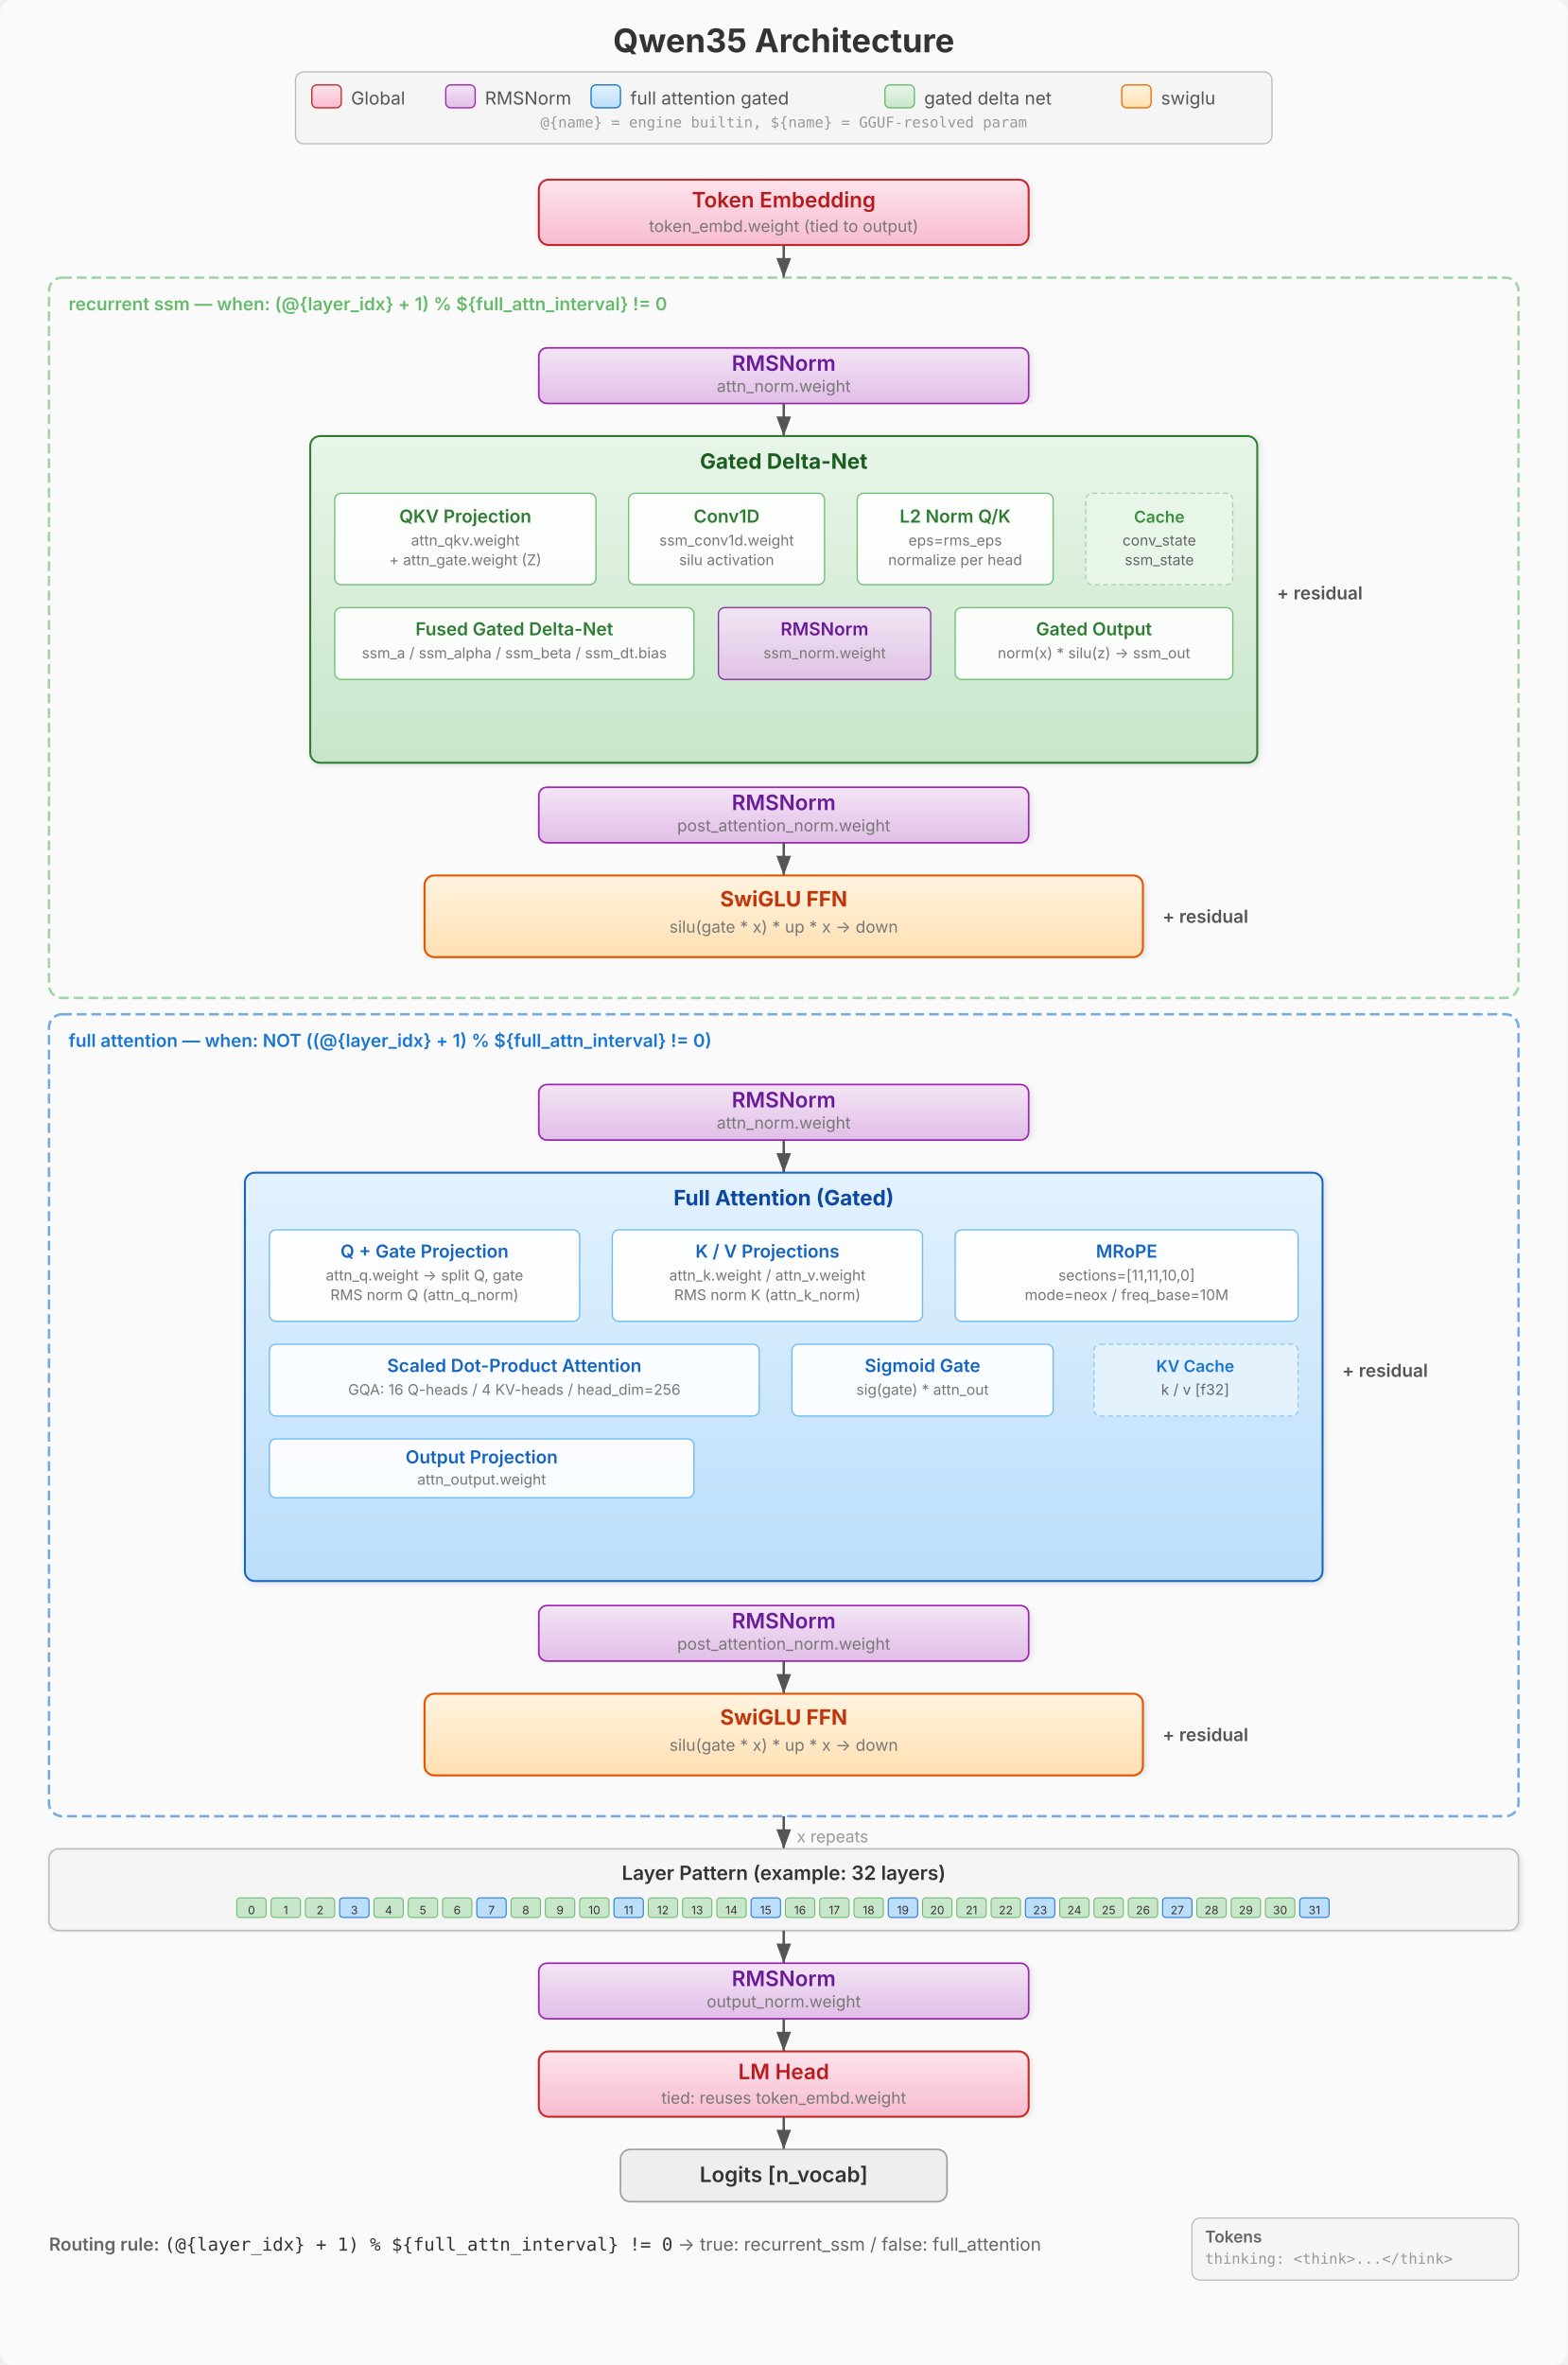
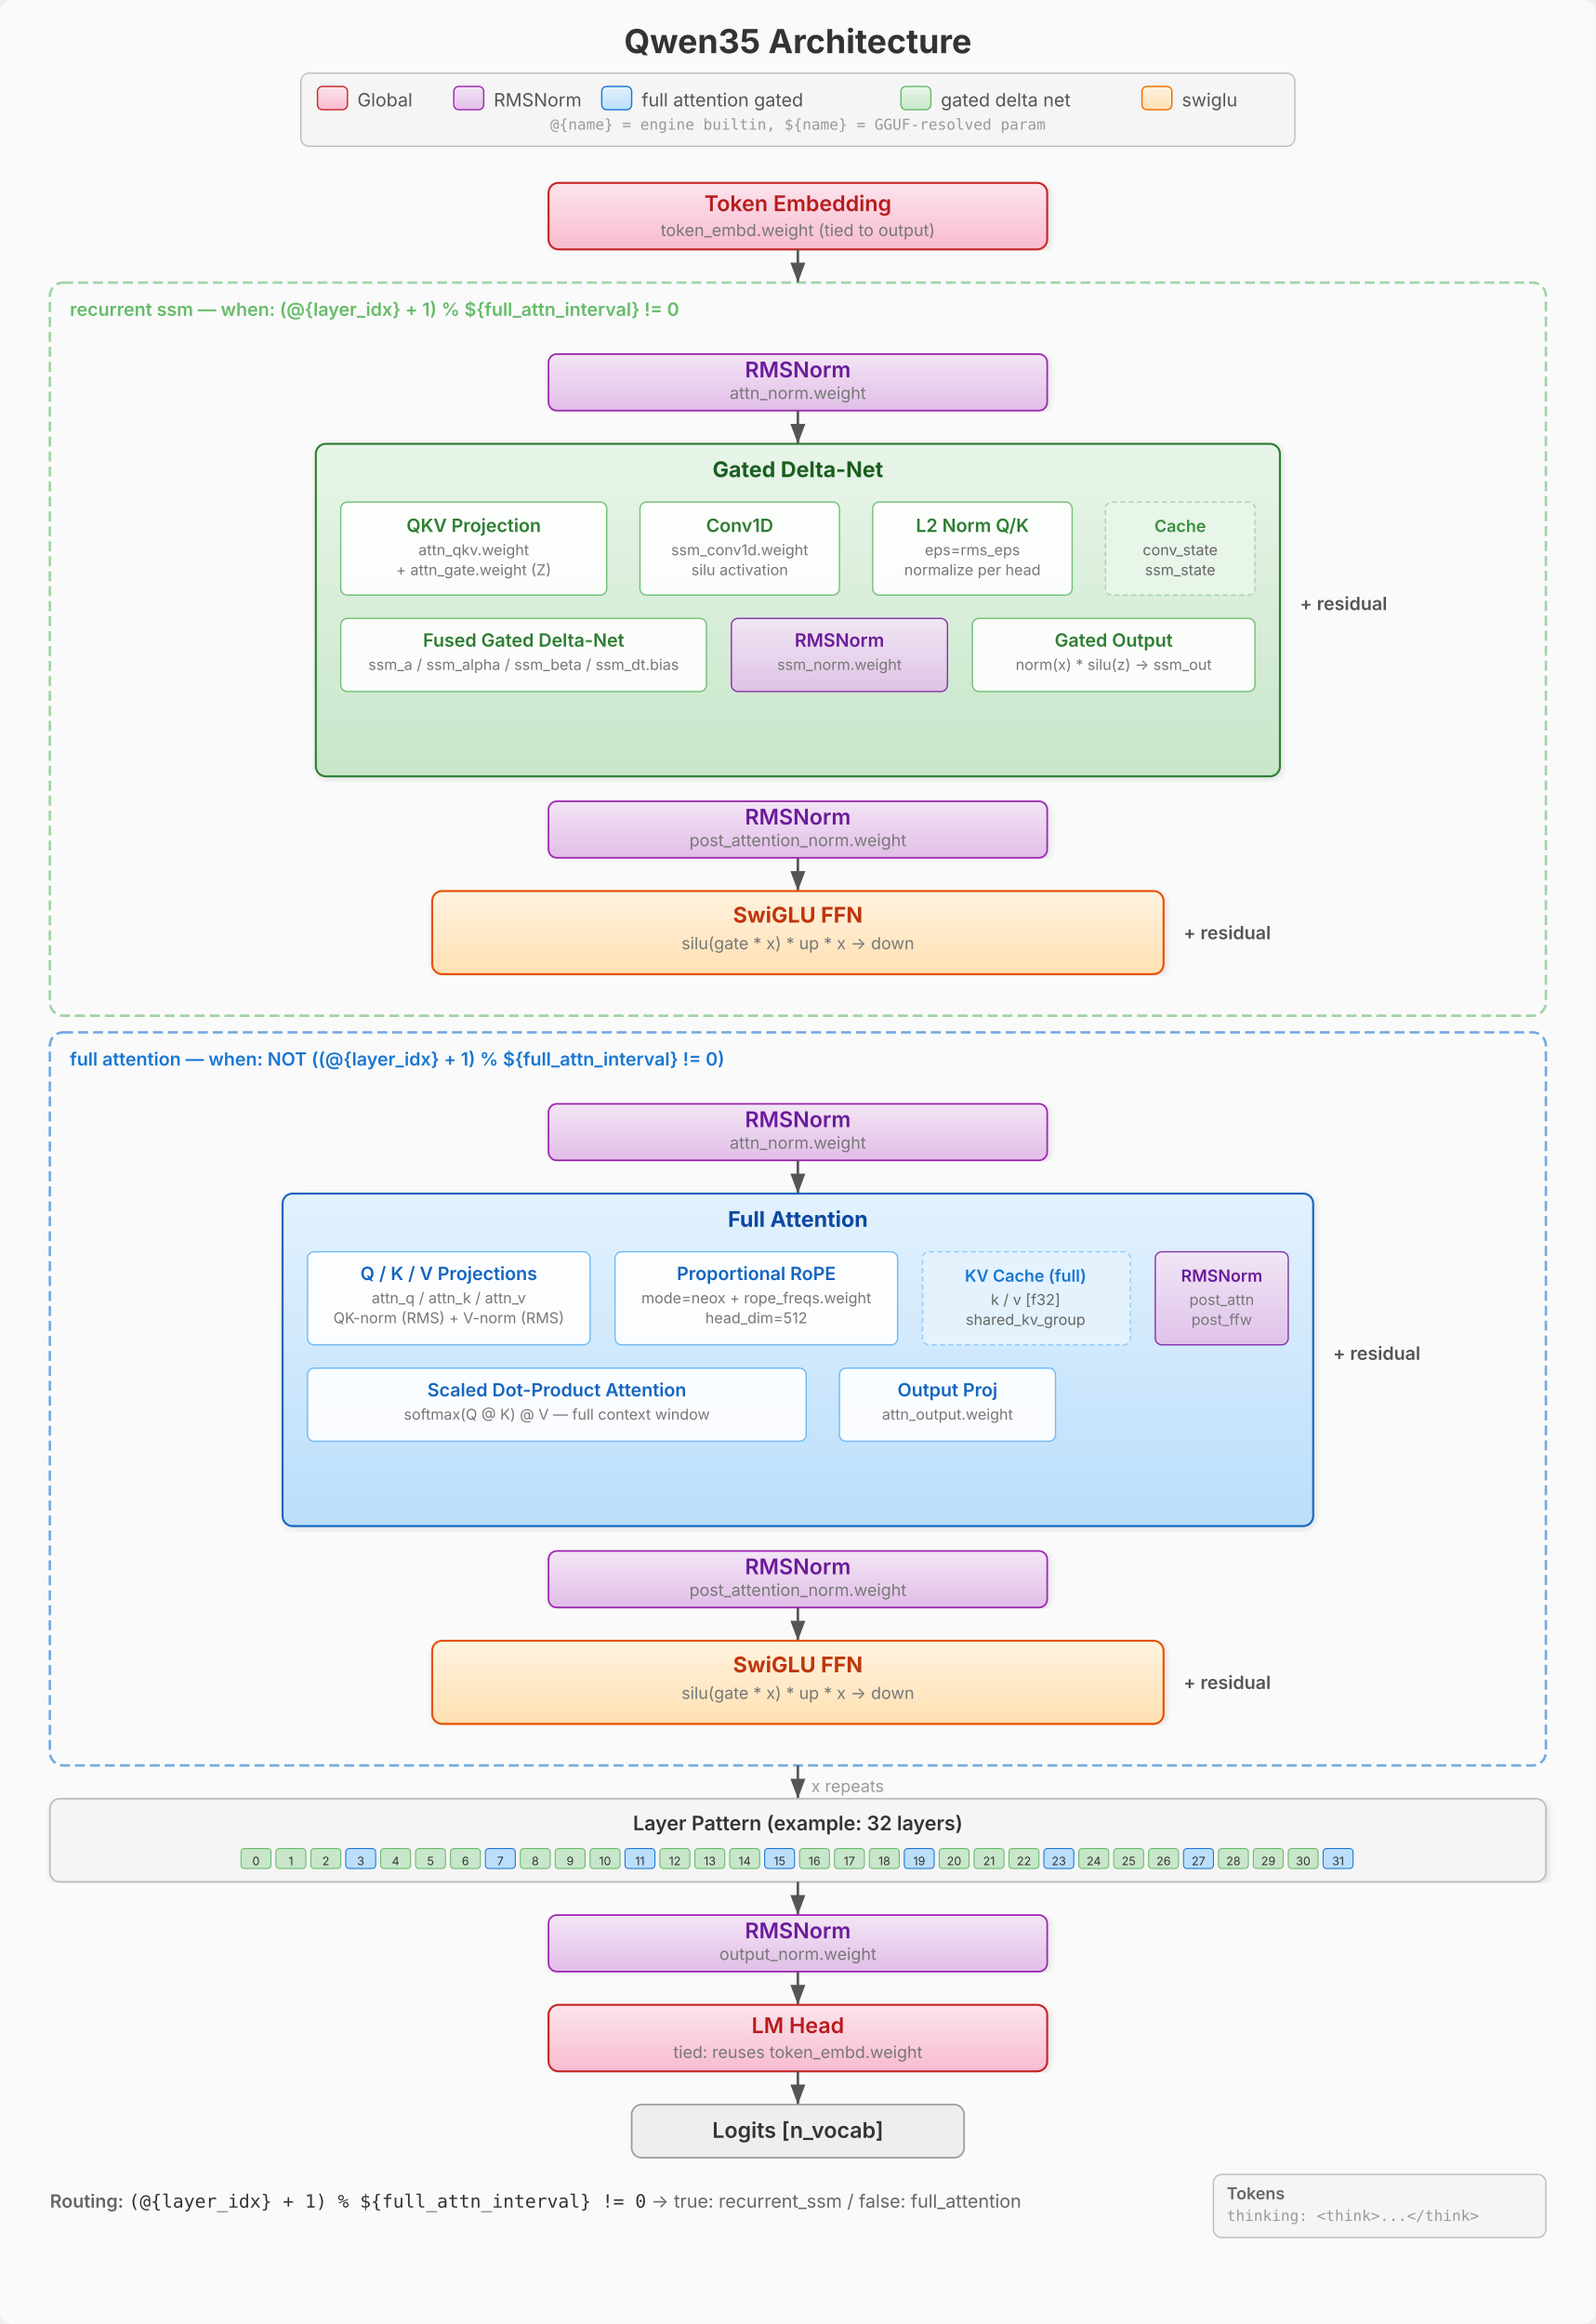
- <svg xmlns="http://www.w3.org/2000/svg" viewBox="0 0 960 1448" font-family="system-ui, -apple-system, sans-serif" font-size="13">
+ <svg xmlns="http://www.w3.org/2000/svg" viewBox="0 0 960 1398" font-family="system-ui, -apple-system, sans-serif" font-size="13">
  <defs>
    <marker id="arrow" markerWidth="8" markerHeight="6" refX="8" refY="3" orient="auto">
      <path d="M0,0 L8,3 L0,6" fill="#555555" />
    </marker>
    <linearGradient id="ssmGrad" x1="0" y1="0" x2="0" y2="1">
      <stop offset="0%" stop-color="#e8f5e9" />
      <stop offset="100%" stop-color="#c8e6c9" />
    </linearGradient>
    <linearGradient id="attnGrad" x1="0" y1="0" x2="0" y2="1">
      <stop offset="0%" stop-color="#e3f2fd" />
      <stop offset="100%" stop-color="#bbdefb" />
    </linearGradient>
+     <linearGradient id="swaGrad" x1="0" y1="0" x2="0" y2="1">
+       <stop offset="0%" stop-color="#e0f7fa" />
+       <stop offset="100%" stop-color="#b2dfdb" />
+     </linearGradient>
    <linearGradient id="ffnGrad" x1="0" y1="0" x2="0" y2="1">
      <stop offset="0%" stop-color="#fff3e0" />
      <stop offset="100%" stop-color="#ffe0b2" />
    </linearGradient>
    <linearGradient id="normGrad" x1="0" y1="0" x2="0" y2="1">
      <stop offset="0%" stop-color="#f3e5f5" />
      <stop offset="100%" stop-color="#e1bee7" />
    </linearGradient>
    <linearGradient id="globalGrad" x1="0" y1="0" x2="0" y2="1">
      <stop offset="0%" stop-color="#fce4ec" />
      <stop offset="100%" stop-color="#f8bbd0" />
    </linearGradient>
    <filter id="shadow" x="-2%" y="-2%" width="104%" height="104%">
      <feDropShadow dx="1" dy="1" stdDeviation="2" flood-opacity="0.12" />
    </filter>
-     <g id="block_full_attention_gated">
+     <g id="block_full_attention">
      <g>
-         <rect width="660" height="250" rx="6" fill="url(#attnGrad)" stroke="#1565c0" stroke-width="1.2" filter="url(#shadow)" />
-         <text x="330" y="20" text-anchor="middle" font-weight="700" font-size="13" fill="#0d47a1">Full Attention (Gated)</text>
+         <rect width="620" height="200" rx="6" fill="url(#attnGrad)" stroke="#1565c0" stroke-width="1.2" filter="url(#shadow)" />
+         <text x="310" y="20" text-anchor="middle" font-weight="700" font-size="13" fill="#0d47a1">Full Attention</text>
        <g transform="translate(15, 35)">
-           <rect width="190" height="56" rx="4" fill="#fff" stroke="#64b5f6" stroke-width="0.8" opacity="0.9" />
-           <text x="95" y="17" text-anchor="middle" font-size="11" font-weight="600" fill="#1565c0">Q + Gate Projection</text>
-           <text x="95" y="31" text-anchor="middle" font-size="9" fill="#777">attn_q.weight -&gt; split Q, gate</text>
-           <text x="95" y="43" text-anchor="middle" font-size="9" fill="#777">RMS norm Q (attn_q_norm)</text>
-         </g>
-         <g transform="translate(225, 35)">
-           <rect width="190" height="56" rx="4" fill="#fff" stroke="#64b5f6" stroke-width="0.8" opacity="0.9" />
-           <text x="95" y="17" text-anchor="middle" font-size="11" font-weight="600" fill="#1565c0">K / V Projections</text>
-           <text x="95" y="31" text-anchor="middle" font-size="9" fill="#777">attn_k.weight / attn_v.weight</text>
-           <text x="95" y="43" text-anchor="middle" font-size="9" fill="#777">RMS norm K (attn_k_norm)</text>
-         </g>
-         <g transform="translate(435, 35)">
-           <rect width="210" height="56" rx="4" fill="#fff" stroke="#64b5f6" stroke-width="0.8" opacity="0.9" />
-           <text x="105" y="17" text-anchor="middle" font-size="11" font-weight="600" fill="#1565c0">MRoPE</text>
-           <text x="105" y="31" text-anchor="middle" font-size="9" fill="#777">sections=[11,11,10,0]</text>
-           <text x="105" y="43" text-anchor="middle" font-size="9" fill="#777">mode=neox / freq_base=10M</text>
+           <rect width="170" height="56" rx="4" fill="#fff" stroke="#64b5f6" stroke-width="0.8" opacity="0.9" />
+           <text x="85" y="17" text-anchor="middle" font-size="11" font-weight="600" fill="#1565c0">Q / K / V Projections</text>
+           <text x="85" y="31" text-anchor="middle" font-size="9" fill="#777">attn_q / attn_k / attn_v</text>
+           <text x="85" y="43" text-anchor="middle" font-size="9" fill="#777">QK-norm (RMS) + V-norm (RMS)</text>
+         </g>
+         <g transform="translate(200, 35)">
+           <rect width="170" height="56" rx="4" fill="#fff" stroke="#64b5f6" stroke-width="0.8" opacity="0.9" />
+           <text x="85" y="17" text-anchor="middle" font-size="11" font-weight="600" fill="#1565c0">Proportional RoPE</text>
+           <text x="85" y="31" text-anchor="middle" font-size="9" fill="#777">mode=neox + rope_freqs.weight</text>
+           <text x="85" y="43" text-anchor="middle" font-size="9" fill="#777">head_dim=512</text>
        </g>
        <g transform="translate(15, 105)">
          <rect width="300" height="44" rx="4" fill="#fff" stroke="#64b5f6" stroke-width="0.8" opacity="0.9" />
          <text x="150" y="17" text-anchor="middle" font-size="11" font-weight="600" fill="#1565c0">Scaled Dot-Product Attention</text>
-           <text x="150" y="31" text-anchor="middle" font-size="9" fill="#777">GQA: 16 Q-heads / 4 KV-heads / head_dim=256</text>
+           <text x="150" y="31" text-anchor="middle" font-size="9" fill="#777">softmax(Q @ K) @ V — full context window</text>
        </g>
        <g transform="translate(335, 105)">
-           <rect width="160" height="44" rx="4" fill="#fff" stroke="#64b5f6" stroke-width="0.8" opacity="0.9" />
-           <text x="80" y="17" text-anchor="middle" font-size="11" font-weight="600" fill="#1565c0">Sigmoid Gate</text>
-           <text x="80" y="31" text-anchor="middle" font-size="9" fill="#777">sig(gate) * attn_out</text>
-         </g>
-         <g transform="translate(15, 163)">
-           <rect width="260" height="36" rx="4" fill="#fff" stroke="#64b5f6" stroke-width="0.8" opacity="0.9" />
-           <text x="130" y="15" text-anchor="middle" font-size="11" font-weight="600" fill="#1565c0">Output Projection</text>
-           <text x="130" y="28" text-anchor="middle" font-size="9" fill="#777">attn_output.weight</text>
-         </g>
-         <g transform="translate(520, 105)">
-           <rect width="125" height="44" rx="4" fill="#e3f2fd" stroke="#90caf9" stroke-width="0.8" stroke-dasharray="3,2" />
-           <text x="62" y="17" text-anchor="middle" font-size="10" font-weight="600" fill="#1976d2">KV Cache</text>
-           <text x="62" y="31" text-anchor="middle" font-size="9" fill="#666">k / v [f32]</text>
+           <rect width="130" height="44" rx="4" fill="#fff" stroke="#64b5f6" stroke-width="0.8" opacity="0.9" />
+           <text x="65" y="17" text-anchor="middle" font-size="11" font-weight="600" fill="#1565c0">Output Proj</text>
+           <text x="65" y="31" text-anchor="middle" font-size="9" fill="#777">attn_output.weight</text>
+         </g>
+         <g transform="translate(385, 35)">
+           <rect width="125" height="56" rx="4" fill="#e3f2fd" stroke="#90caf9" stroke-width="0.8" stroke-dasharray="3,2" />
+           <text x="62" y="18" text-anchor="middle" font-size="10" font-weight="600" fill="#1976d2">KV Cache (full)</text>
+           <text x="62" y="32" text-anchor="middle" font-size="9" fill="#666">k / v [f32]</text>
+           <text x="62" y="44" text-anchor="middle" font-size="9" fill="#666">shared_kv_group</text>
+         </g>
+         <g transform="translate(525, 35)">
+           <rect width="80" height="56" rx="4" fill="url(#normGrad)" stroke="#7b1fa2" stroke-width="0.8" opacity="0.9" />
+           <text x="40" y="18" text-anchor="middle" font-size="10" font-weight="600" fill="#6a1b9a">RMSNorm</text>
+           <text x="40" y="32" text-anchor="middle" font-size="9" fill="#777">post_attn</text>
+           <text x="40" y="44" text-anchor="middle" font-size="9" fill="#777">post_ffw</text>
        </g>
      </g>
    </g>
-     <g id="block_gated_delta_net">
+     <g id="block_recurrent_ssm">
      <g>
        <rect width="580" height="200" rx="6" fill="url(#ssmGrad)" stroke="#2e7d32" stroke-width="1.2" filter="url(#shadow)" />
        <text x="290" y="20" text-anchor="middle" font-weight="700" font-size="13" fill="#1b5e20">Gated Delta-Net</text>
        <g transform="translate(15, 35)">
          <rect width="160" height="56" rx="4" fill="#fff" stroke="#66bb6a" stroke-width="0.8" opacity="0.9" />
          <text x="80" y="18" text-anchor="middle" font-size="11" font-weight="600" fill="#2e7d32">QKV Projection</text>
          <text x="80" y="32" text-anchor="middle" font-size="9" fill="#777">attn_qkv.weight</text>
          <text x="80" y="44" text-anchor="middle" font-size="9" fill="#777">+ attn_gate.weight (Z)</text>
        </g>
        <g transform="translate(195, 35)">
          <rect width="120" height="56" rx="4" fill="#fff" stroke="#66bb6a" stroke-width="0.8" opacity="0.9" />
          <text x="60" y="18" text-anchor="middle" font-size="11" font-weight="600" fill="#2e7d32">Conv1D</text>
          <text x="60" y="32" text-anchor="middle" font-size="9" fill="#777">ssm_conv1d.weight</text>
          <text x="60" y="44" text-anchor="middle" font-size="9" fill="#777">silu activation</text>
        </g>
        <g transform="translate(335, 35)">
          <rect width="120" height="56" rx="4" fill="#fff" stroke="#66bb6a" stroke-width="0.8" opacity="0.9" />
          <text x="60" y="18" text-anchor="middle" font-size="11" font-weight="600" fill="#2e7d32">L2 Norm Q/K</text>
          <text x="60" y="32" text-anchor="middle" font-size="9" fill="#777">eps=rms_eps</text>
          <text x="60" y="44" text-anchor="middle" font-size="9" fill="#777">normalize per head</text>
        </g>
        <g transform="translate(15, 105)">
          <rect width="220" height="44" rx="4" fill="#fff" stroke="#66bb6a" stroke-width="0.8" opacity="0.9" />
          <text x="110" y="17" text-anchor="middle" font-size="11" font-weight="600" fill="#2e7d32">Fused Gated Delta-Net</text>
          <text x="110" y="31" text-anchor="middle" font-size="9" fill="#777">ssm_a / ssm_alpha / ssm_beta / ssm_dt.bias</text>
        </g>
        <g transform="translate(250, 105)">
          <rect width="130" height="44" rx="4" fill="url(#normGrad)" stroke="#7b1fa2" stroke-width="0.8" opacity="0.9" />
          <text x="65" y="17" text-anchor="middle" font-size="11" font-weight="600" fill="#6a1b9a">RMSNorm</text>
          <text x="65" y="31" text-anchor="middle" font-size="9" fill="#777">ssm_norm.weight</text>
        </g>
        <g transform="translate(395, 105)">
          <rect width="170" height="44" rx="4" fill="#fff" stroke="#66bb6a" stroke-width="0.8" opacity="0.9" />
          <text x="85" y="17" text-anchor="middle" font-size="11" font-weight="600" fill="#2e7d32">Gated Output</text>
          <text x="85" y="31" text-anchor="middle" font-size="9" fill="#777">norm(x) * silu(z) -&gt; ssm_out</text>
        </g>
        <g transform="translate(475, 35)">
          <rect width="90" height="56" rx="4" fill="#e8f5e9" stroke="#a5d6a7" stroke-width="0.8" stroke-dasharray="3,2" />
          <text x="45" y="18" text-anchor="middle" font-size="10" font-weight="600" fill="#388e3c">Cache</text>
          <text x="45" y="32" text-anchor="middle" font-size="9" fill="#666">conv_state</text>
          <text x="45" y="44" text-anchor="middle" font-size="9" fill="#666">ssm_state</text>
        </g>
      </g>
    </g>
    <g id="block_swiglu">
      <g>
        <rect width="440" height="50" rx="6" fill="url(#ffnGrad)" stroke="#e65100" stroke-width="1.2" filter="url(#shadow)" />
        <text x="220" y="19" text-anchor="middle" font-weight="700" font-size="13" fill="#bf360c">SwiGLU FFN</text>
        <text x="220" y="35" text-anchor="middle" font-size="10" fill="#777">silu(gate * x) * up * x -&gt; down</text>
      </g>
    </g>
  </defs>
-   <rect width="960" height="1448" fill="#fafafa" rx="8" />
+   <rect width="960" height="1398" fill="#fafafa" rx="8" />
  <text x="480" y="32" text-anchor="middle" font-size="20" font-weight="bold" fill="#333333">Qwen35 Architecture</text>
  <rect x="181" y="44" width="598" height="44" rx="5" fill="#f5f5f5" stroke="#bdbdbd" stroke-width="0.8" />
  <g transform="translate(191, 52)">
    <rect x="0" width="18" height="14" rx="3" fill="url(#globalGrad)" stroke="#C62828" stroke-width="0.8" />
    <text x="24" y="12" font-size="11" fill="#555555">Global</text>
    <rect x="82" width="18" height="14" rx="3" fill="url(#normGrad)" stroke="#9C27B0" stroke-width="0.8" />
    <text x="106" y="12" font-size="11" fill="#555555">RMSNorm</text>
    <rect x="171" width="18" height="14" rx="3" fill="url(#attnGrad)" stroke="#1976D2" stroke-width="0.8" />
    <text x="195" y="12" font-size="11" fill="#555555">full attention gated</text>
    <rect x="351" width="18" height="14" rx="3" fill="url(#ssmGrad)" stroke="#66BB6A" stroke-width="0.8" />
    <text x="375" y="12" font-size="11" fill="#555555">gated delta net</text>
    <rect x="496" width="18" height="14" rx="3" fill="url(#ffnGrad)" stroke="#EF6C00" stroke-width="0.8" />
    <text x="520" y="12" font-size="11" fill="#555555">swiglu</text>
  </g>
  <text x="480" y="78" text-anchor="middle" font-size="9" fill="#999999" font-family="monospace">@{name} = engine builtin, ${name} = GGUF-resolved param</text>
  <g transform="translate(330, 110)">
    <rect width="300" height="40" rx="6" fill="url(#globalGrad)" stroke="#C62828" stroke-width="1.2" filter="url(#shadow)" />
    <text x="150" y="17" text-anchor="middle" font-weight="600" fill="#b71c1c">Token Embedding</text>
    <text x="150" y="32" text-anchor="middle" font-size="10" fill="#777777">token_embd.weight (tied to output)</text>
  </g>
  <line x1="480" y1="150" x2="480" y2="170" stroke="#555555" stroke-width="1.5" marker-end="url(#arrow)" />
  <rect x="30" y="170" width="900" height="441" rx="8" fill="none" stroke="#66BB6A" stroke-width="1.5" stroke-dasharray="6,3" opacity="0.6" />
  <text x="42" y="190" font-size="11" font-weight="600" fill="#66BB6A">recurrent ssm — when: (@{layer_idx} + 1) % ${full_attn_interval} != 0</text>
  <g transform="translate(330, 213)">
    <rect width="300" height="34" rx="5" fill="url(#normGrad)" stroke="#9C27B0" stroke-width="1" filter="url(#shadow)" />
    <text x="150" y="14" text-anchor="middle" font-weight="600" fill="#6a1b9a">RMSNorm</text>
    <text x="150" y="27" text-anchor="middle" font-size="10" fill="#777777">attn_norm.weight</text>
  </g>
  <line x1="480" y1="247" x2="480" y2="267" stroke="#555555" stroke-width="1.5" marker-end="url(#arrow)" />
-   <use href="#block_gated_delta_net" transform="translate(190, 267)" />
+   <use href="#block_recurrent_ssm" transform="translate(190, 267)" />
  <text x="782" y="367" font-size="11" fill="#555555" font-weight="600">+ residual</text>
  <g transform="translate(330, 482)">
    <rect width="300" height="34" rx="5" fill="url(#normGrad)" stroke="#9C27B0" stroke-width="1" filter="url(#shadow)" />
    <text x="150" y="14" text-anchor="middle" font-weight="600" fill="#6a1b9a">RMSNorm</text>
    <text x="150" y="27" text-anchor="middle" font-size="10" fill="#777777">post_attention_norm.weight</text>
  </g>
  <line x1="480" y1="516" x2="480" y2="536" stroke="#555555" stroke-width="1.5" marker-end="url(#arrow)" />
  <use href="#block_swiglu" transform="translate(260, 536)" />
  <text x="712" y="565" font-size="11" fill="#555555" font-weight="600">+ residual</text>
-   <rect x="30" y="621" width="900" height="491" rx="8" fill="none" stroke="#1976D2" stroke-width="1.5" stroke-dasharray="6,3" opacity="0.6" />
+   <rect x="30" y="621" width="900" height="441" rx="8" fill="none" stroke="#1976D2" stroke-width="1.5" stroke-dasharray="6,3" opacity="0.6" />
  <text x="42" y="641" font-size="11" font-weight="600" fill="#1976D2">full attention — when: NOT ((@{layer_idx} + 1) % ${full_attn_interval} != 0)</text>
  <g transform="translate(330, 664)">
    <rect width="300" height="34" rx="5" fill="url(#normGrad)" stroke="#9C27B0" stroke-width="1" filter="url(#shadow)" />
    <text x="150" y="14" text-anchor="middle" font-weight="600" fill="#6a1b9a">RMSNorm</text>
    <text x="150" y="27" text-anchor="middle" font-size="10" fill="#777777">attn_norm.weight</text>
  </g>
  <line x1="480" y1="698" x2="480" y2="718" stroke="#555555" stroke-width="1.5" marker-end="url(#arrow)" />
-   <use href="#block_full_attention_gated" transform="translate(150, 718)" />
-   <text x="822" y="843" font-size="11" fill="#555555" font-weight="600">+ residual</text>
-   <g transform="translate(330, 983)">
+   <use href="#block_full_attention" transform="translate(170, 718)" />
+   <text x="802" y="818" font-size="11" fill="#555555" font-weight="600">+ residual</text>
+   <g transform="translate(330, 933)">
    <rect width="300" height="34" rx="5" fill="url(#normGrad)" stroke="#9C27B0" stroke-width="1" filter="url(#shadow)" />
    <text x="150" y="14" text-anchor="middle" font-weight="600" fill="#6a1b9a">RMSNorm</text>
    <text x="150" y="27" text-anchor="middle" font-size="10" fill="#777777">post_attention_norm.weight</text>
  </g>
-   <line x1="480" y1="1017" x2="480" y2="1037" stroke="#555555" stroke-width="1.5" marker-end="url(#arrow)" />
-   <use href="#block_swiglu" transform="translate(260, 1037)" />
-   <text x="712" y="1066" font-size="11" fill="#555555" font-weight="600">+ residual</text>
-   <line x1="480" y1="1112" x2="480" y2="1132" stroke="#555555" stroke-width="1.5" marker-end="url(#arrow)" />
-   <text x="488" y="1128" font-size="10" fill="#999999">x repeats</text>
-   <g transform="translate(30, 1132)">
+   <line x1="480" y1="967" x2="480" y2="987" stroke="#555555" stroke-width="1.5" marker-end="url(#arrow)" />
+   <use href="#block_swiglu" transform="translate(260, 987)" />
+   <text x="712" y="1016" font-size="11" fill="#555555" font-weight="600">+ residual</text>
+   <line x1="480" y1="1062" x2="480" y2="1082" stroke="#555555" stroke-width="1.5" marker-end="url(#arrow)" />
+   <text x="488" y="1078" font-size="10" fill="#999999">x repeats</text>
+   <g transform="translate(30, 1082)">
    <rect width="900" height="50" rx="6" fill="#f5f5f5" stroke="#bdbdbd" stroke-width="1" filter="url(#shadow)" />
    <text x="450" y="19" text-anchor="middle" font-size="12" font-weight="600" fill="#333333">Layer Pattern (example: 32 layers)</text>
    <g transform="translate(115, 30)">
      <rect x="0" width="18" height="12" rx="2" fill="#c8e6c9" stroke="#66BB6A" stroke-width="0.6" />
      <text x="9" y="10" text-anchor="middle" font-size="7" fill="#333333">0</text>
      <rect x="21" width="18" height="12" rx="2" fill="#c8e6c9" stroke="#66BB6A" stroke-width="0.6" />
      <text x="30" y="10" text-anchor="middle" font-size="7" fill="#333333">1</text>
      <rect x="42" width="18" height="12" rx="2" fill="#c8e6c9" stroke="#66BB6A" stroke-width="0.6" />
      <text x="51" y="10" text-anchor="middle" font-size="7" fill="#333333">2</text>
      <rect x="63" width="18" height="12" rx="2" fill="#bbdefb" stroke="#1976D2" stroke-width="0.6" />
      <text x="72" y="10" text-anchor="middle" font-size="7" fill="#333333">3</text>
      <rect x="84" width="18" height="12" rx="2" fill="#c8e6c9" stroke="#66BB6A" stroke-width="0.6" />
      <text x="93" y="10" text-anchor="middle" font-size="7" fill="#333333">4</text>
      <rect x="105" width="18" height="12" rx="2" fill="#c8e6c9" stroke="#66BB6A" stroke-width="0.6" />
      <text x="114" y="10" text-anchor="middle" font-size="7" fill="#333333">5</text>
      <rect x="126" width="18" height="12" rx="2" fill="#c8e6c9" stroke="#66BB6A" stroke-width="0.6" />
      <text x="135" y="10" text-anchor="middle" font-size="7" fill="#333333">6</text>
      <rect x="147" width="18" height="12" rx="2" fill="#bbdefb" stroke="#1976D2" stroke-width="0.6" />
      <text x="156" y="10" text-anchor="middle" font-size="7" fill="#333333">7</text>
      <rect x="168" width="18" height="12" rx="2" fill="#c8e6c9" stroke="#66BB6A" stroke-width="0.6" />
      <text x="177" y="10" text-anchor="middle" font-size="7" fill="#333333">8</text>
      <rect x="189" width="18" height="12" rx="2" fill="#c8e6c9" stroke="#66BB6A" stroke-width="0.6" />
      <text x="198" y="10" text-anchor="middle" font-size="7" fill="#333333">9</text>
      <rect x="210" width="18" height="12" rx="2" fill="#c8e6c9" stroke="#66BB6A" stroke-width="0.6" />
      <text x="219" y="10" text-anchor="middle" font-size="7" fill="#333333">10</text>
      <rect x="231" width="18" height="12" rx="2" fill="#bbdefb" stroke="#1976D2" stroke-width="0.6" />
      <text x="240" y="10" text-anchor="middle" font-size="7" fill="#333333">11</text>
      <rect x="252" width="18" height="12" rx="2" fill="#c8e6c9" stroke="#66BB6A" stroke-width="0.6" />
      <text x="261" y="10" text-anchor="middle" font-size="7" fill="#333333">12</text>
      <rect x="273" width="18" height="12" rx="2" fill="#c8e6c9" stroke="#66BB6A" stroke-width="0.6" />
      <text x="282" y="10" text-anchor="middle" font-size="7" fill="#333333">13</text>
      <rect x="294" width="18" height="12" rx="2" fill="#c8e6c9" stroke="#66BB6A" stroke-width="0.6" />
      <text x="303" y="10" text-anchor="middle" font-size="7" fill="#333333">14</text>
      <rect x="315" width="18" height="12" rx="2" fill="#bbdefb" stroke="#1976D2" stroke-width="0.6" />
      <text x="324" y="10" text-anchor="middle" font-size="7" fill="#333333">15</text>
      <rect x="336" width="18" height="12" rx="2" fill="#c8e6c9" stroke="#66BB6A" stroke-width="0.6" />
      <text x="345" y="10" text-anchor="middle" font-size="7" fill="#333333">16</text>
      <rect x="357" width="18" height="12" rx="2" fill="#c8e6c9" stroke="#66BB6A" stroke-width="0.6" />
      <text x="366" y="10" text-anchor="middle" font-size="7" fill="#333333">17</text>
      <rect x="378" width="18" height="12" rx="2" fill="#c8e6c9" stroke="#66BB6A" stroke-width="0.6" />
      <text x="387" y="10" text-anchor="middle" font-size="7" fill="#333333">18</text>
      <rect x="399" width="18" height="12" rx="2" fill="#bbdefb" stroke="#1976D2" stroke-width="0.6" />
      <text x="408" y="10" text-anchor="middle" font-size="7" fill="#333333">19</text>
      <rect x="420" width="18" height="12" rx="2" fill="#c8e6c9" stroke="#66BB6A" stroke-width="0.6" />
      <text x="429" y="10" text-anchor="middle" font-size="7" fill="#333333">20</text>
      <rect x="441" width="18" height="12" rx="2" fill="#c8e6c9" stroke="#66BB6A" stroke-width="0.6" />
      <text x="450" y="10" text-anchor="middle" font-size="7" fill="#333333">21</text>
      <rect x="462" width="18" height="12" rx="2" fill="#c8e6c9" stroke="#66BB6A" stroke-width="0.6" />
      <text x="471" y="10" text-anchor="middle" font-size="7" fill="#333333">22</text>
      <rect x="483" width="18" height="12" rx="2" fill="#bbdefb" stroke="#1976D2" stroke-width="0.6" />
      <text x="492" y="10" text-anchor="middle" font-size="7" fill="#333333">23</text>
      <rect x="504" width="18" height="12" rx="2" fill="#c8e6c9" stroke="#66BB6A" stroke-width="0.6" />
      <text x="513" y="10" text-anchor="middle" font-size="7" fill="#333333">24</text>
      <rect x="525" width="18" height="12" rx="2" fill="#c8e6c9" stroke="#66BB6A" stroke-width="0.6" />
      <text x="534" y="10" text-anchor="middle" font-size="7" fill="#333333">25</text>
      <rect x="546" width="18" height="12" rx="2" fill="#c8e6c9" stroke="#66BB6A" stroke-width="0.6" />
      <text x="555" y="10" text-anchor="middle" font-size="7" fill="#333333">26</text>
      <rect x="567" width="18" height="12" rx="2" fill="#bbdefb" stroke="#1976D2" stroke-width="0.6" />
      <text x="576" y="10" text-anchor="middle" font-size="7" fill="#333333">27</text>
      <rect x="588" width="18" height="12" rx="2" fill="#c8e6c9" stroke="#66BB6A" stroke-width="0.6" />
      <text x="597" y="10" text-anchor="middle" font-size="7" fill="#333333">28</text>
      <rect x="609" width="18" height="12" rx="2" fill="#c8e6c9" stroke="#66BB6A" stroke-width="0.6" />
      <text x="618" y="10" text-anchor="middle" font-size="7" fill="#333333">29</text>
      <rect x="630" width="18" height="12" rx="2" fill="#c8e6c9" stroke="#66BB6A" stroke-width="0.6" />
      <text x="639" y="10" text-anchor="middle" font-size="7" fill="#333333">30</text>
      <rect x="651" width="18" height="12" rx="2" fill="#bbdefb" stroke="#1976D2" stroke-width="0.6" />
      <text x="660" y="10" text-anchor="middle" font-size="7" fill="#333333">31</text>
    </g>
  </g>
-   <line x1="480" y1="1182" x2="480" y2="1202" stroke="#555555" stroke-width="1.5" marker-end="url(#arrow)" />
-   <g transform="translate(330, 1202)">
+   <line x1="480" y1="1132" x2="480" y2="1152" stroke="#555555" stroke-width="1.5" marker-end="url(#arrow)" />
+   <g transform="translate(330, 1152)">
    <rect width="300" height="34" rx="5" fill="url(#normGrad)" stroke="#9C27B0" stroke-width="1" filter="url(#shadow)" />
    <text x="150" y="14" text-anchor="middle" font-weight="600" fill="#6a1b9a">RMSNorm</text>
    <text x="150" y="27" text-anchor="middle" font-size="10" fill="#777777">output_norm.weight</text>
  </g>
-   <line x1="480" y1="1236" x2="480" y2="1256" stroke="#555555" stroke-width="1.5" marker-end="url(#arrow)" />
-   <g transform="translate(330, 1256)">
+   <line x1="480" y1="1186" x2="480" y2="1206" stroke="#555555" stroke-width="1.5" marker-end="url(#arrow)" />
+   <g transform="translate(330, 1206)">
    <rect width="300" height="40" rx="6" fill="url(#globalGrad)" stroke="#C62828" stroke-width="1.2" filter="url(#shadow)" />
    <text x="150" y="17" text-anchor="middle" font-weight="600" fill="#b71c1c">LM Head</text>
    <text x="150" y="32" text-anchor="middle" font-size="10" fill="#777777">tied: reuses token_embd.weight</text>
  </g>
-   <line x1="480" y1="1296" x2="480" y2="1316" stroke="#555555" stroke-width="1.5" marker-end="url(#arrow)" />
-   <g transform="translate(380, 1316)">
+   <line x1="480" y1="1246" x2="480" y2="1266" stroke="#555555" stroke-width="1.5" marker-end="url(#arrow)" />
+   <g transform="translate(380, 1266)">
    <rect width="200" height="32" rx="6" fill="#eeeeee" stroke="#9e9e9e" stroke-width="1" />
    <text x="100" y="20" text-anchor="middle" font-weight="600" fill="#333333">Logits [n_vocab]</text>
  </g>
-   <text x="30" y="1378" font-size="11" fill="#666666">
-     <tspan font-weight="600">Routing rule:</tspan>
+   <text x="30" y="1328" font-size="11" fill="#666666">
+     <tspan font-weight="600">Routing:</tspan>
    <tspan font-family="monospace" fill="#333333">(@{layer_idx} + 1) % ${full_attn_interval} != 0</tspan> -&gt; true: recurrent_ssm / false: full_attention</text>
-   <rect x="730" y="1358" width="200" height="38" rx="5" fill="#f5f5f5" stroke="#bdbdbd" stroke-width="0.8" />
-   <text x="738" y="1373" font-size="10" font-weight="600" fill="#666666">Tokens</text>
-   <text x="738" y="1386" font-size="9" fill="#999999" font-family="monospace">thinking: &lt;think&gt;...&lt;/think&gt;</text>
+   <rect x="730" y="1308" width="200" height="38" rx="5" fill="#f5f5f5" stroke="#bdbdbd" stroke-width="0.8" />
+   <text x="738" y="1323" font-size="10" font-weight="600" fill="#666666">Tokens</text>
+   <text x="738" y="1336" font-size="9" fill="#999999" font-family="monospace">thinking: &lt;think&gt;...&lt;/think&gt;</text>
</svg>
